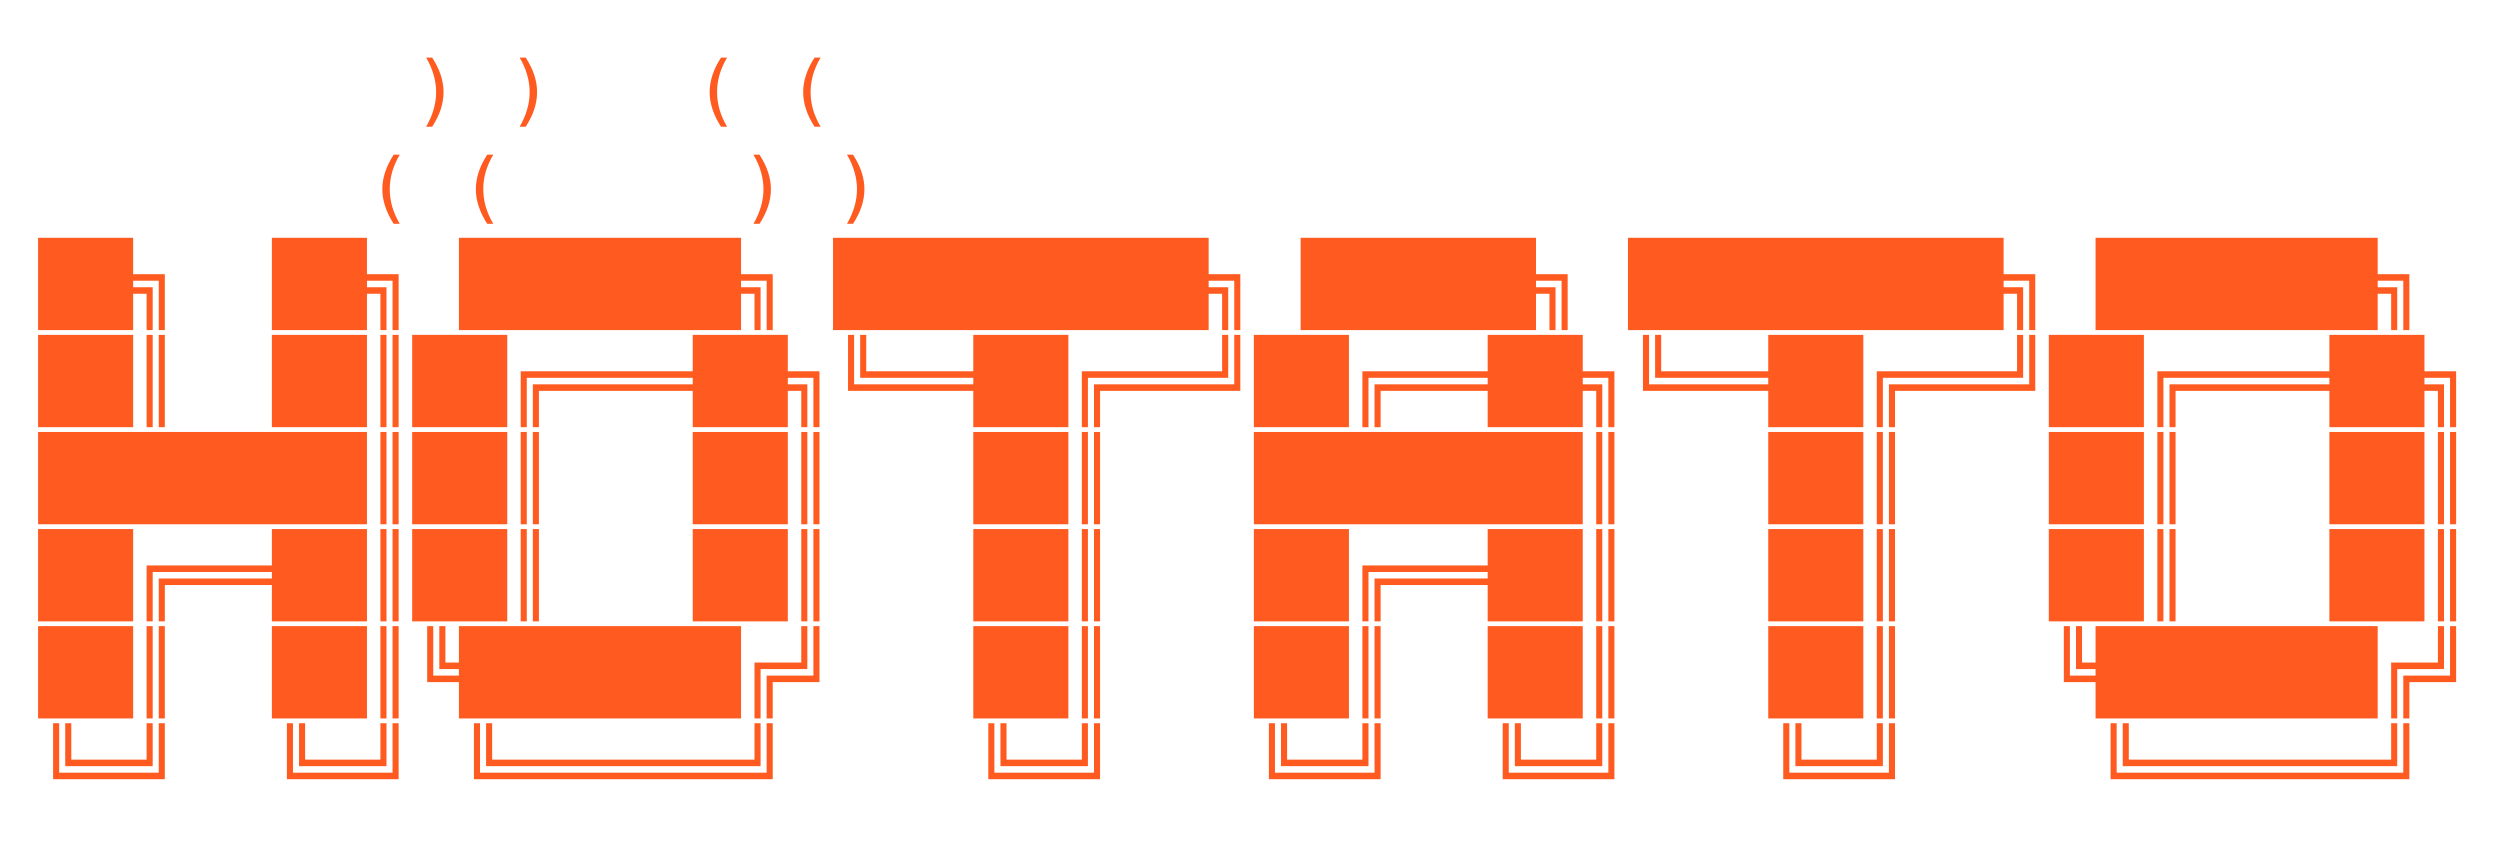
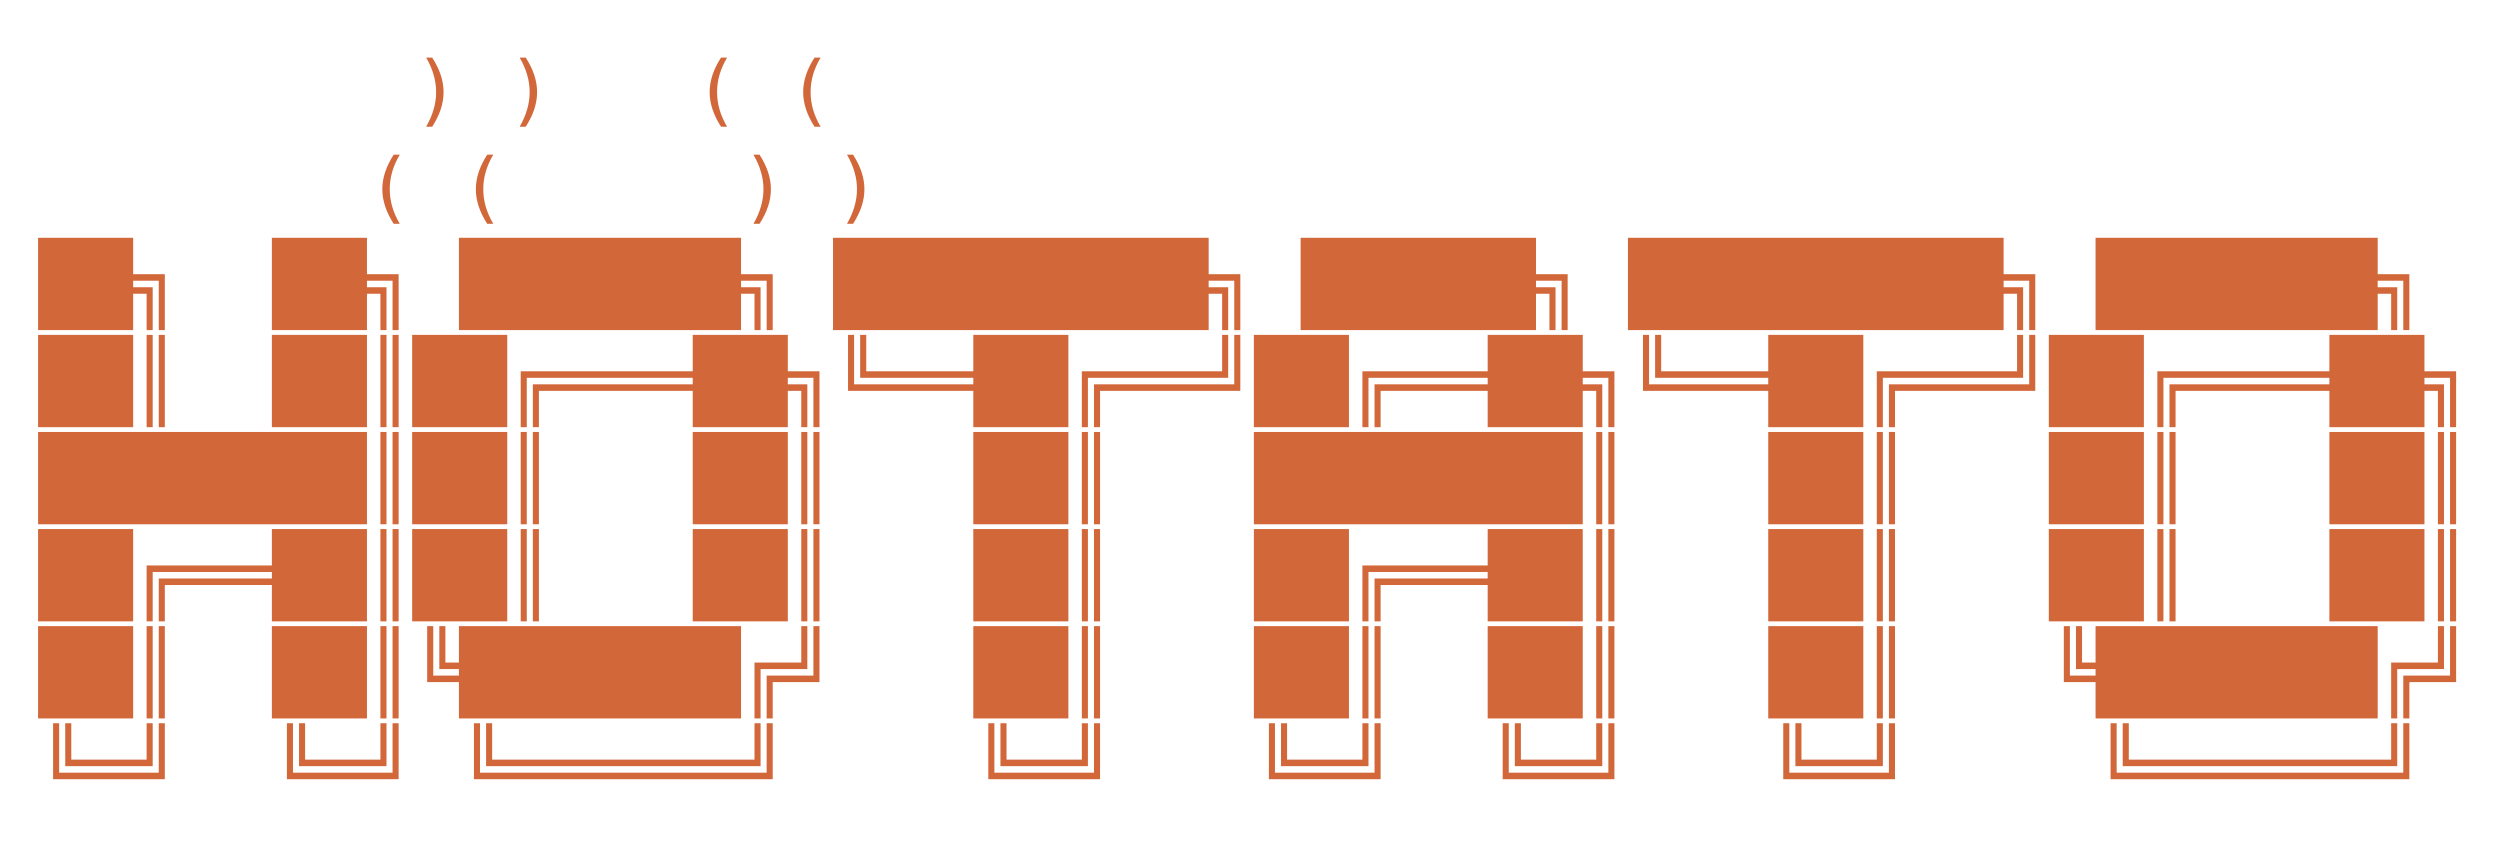
<svg xmlns="http://www.w3.org/2000/svg" viewBox="0 0 515 176" width="515" height="176" role="img" aria-label="hotato">
-   <text x="8" y="24.0" font-family="ui-monospace,'DejaVu Sans Mono',Menlo,Consolas,monospace" font-size="16" fill="#ff5a1f" xml:space="preserve">        ) )   ( (</text>
-   <text x="8" y="44.0" font-family="ui-monospace,'DejaVu Sans Mono',Menlo,Consolas,monospace" font-size="16" fill="#ff5a1f" xml:space="preserve">       ( (     ) )</text>
-   <text x="8" y="64.0" font-family="ui-monospace,'DejaVu Sans Mono',Menlo,Consolas,monospace" font-size="16" fill="#ff5a1f" xml:space="preserve">██╗  ██╗ ██████╗ ████████╗ █████╗ ████████╗ ██████╗ </text>
-   <text x="8" y="84.0" font-family="ui-monospace,'DejaVu Sans Mono',Menlo,Consolas,monospace" font-size="16" fill="#ff5a1f" xml:space="preserve">██║  ██║██╔═══██╗╚══██╔══╝██╔══██╗╚══██╔══╝██╔═══██╗</text>
-   <text x="8" y="104.0" font-family="ui-monospace,'DejaVu Sans Mono',Menlo,Consolas,monospace" font-size="16" fill="#ff5a1f" xml:space="preserve">███████║██║   ██║   ██║   ███████║   ██║   ██║   ██║</text>
-   <text x="8" y="124.0" font-family="ui-monospace,'DejaVu Sans Mono',Menlo,Consolas,monospace" font-size="16" fill="#ff5a1f" xml:space="preserve">██╔══██║██║   ██║   ██║   ██╔══██║   ██║   ██║   ██║</text>
-   <text x="8" y="144.0" font-family="ui-monospace,'DejaVu Sans Mono',Menlo,Consolas,monospace" font-size="16" fill="#ff5a1f" xml:space="preserve">██║  ██║╚██████╔╝   ██║   ██║  ██║   ██║   ╚██████╔╝</text>
-   <text x="8" y="164.0" font-family="ui-monospace,'DejaVu Sans Mono',Menlo,Consolas,monospace" font-size="16" fill="#ff5a1f" xml:space="preserve">╚═╝  ╚═╝ ╚═════╝    ╚═╝   ╚═╝  ╚═╝   ╚═╝    ╚═════╝ </text>
+   <text x="8" y="24.0" font-family="ui-monospace,'DejaVu Sans Mono',Menlo,Consolas,monospace" font-size="16" fill="#d2673a" xml:space="preserve">        ) )   ( (</text>
+   <text x="8" y="44.0" font-family="ui-monospace,'DejaVu Sans Mono',Menlo,Consolas,monospace" font-size="16" fill="#d2673a" xml:space="preserve">       ( (     ) )</text>
+   <text x="8" y="64.0" font-family="ui-monospace,'DejaVu Sans Mono',Menlo,Consolas,monospace" font-size="16" fill="#d2673a" xml:space="preserve">██╗  ██╗ ██████╗ ████████╗ █████╗ ████████╗ ██████╗ </text>
+   <text x="8" y="84.0" font-family="ui-monospace,'DejaVu Sans Mono',Menlo,Consolas,monospace" font-size="16" fill="#d2673a" xml:space="preserve">██║  ██║██╔═══██╗╚══██╔══╝██╔══██╗╚══██╔══╝██╔═══██╗</text>
+   <text x="8" y="104.0" font-family="ui-monospace,'DejaVu Sans Mono',Menlo,Consolas,monospace" font-size="16" fill="#d2673a" xml:space="preserve">███████║██║   ██║   ██║   ███████║   ██║   ██║   ██║</text>
+   <text x="8" y="124.0" font-family="ui-monospace,'DejaVu Sans Mono',Menlo,Consolas,monospace" font-size="16" fill="#d2673a" xml:space="preserve">██╔══██║██║   ██║   ██║   ██╔══██║   ██║   ██║   ██║</text>
+   <text x="8" y="144.0" font-family="ui-monospace,'DejaVu Sans Mono',Menlo,Consolas,monospace" font-size="16" fill="#d2673a" xml:space="preserve">██║  ██║╚██████╔╝   ██║   ██║  ██║   ██║   ╚██████╔╝</text>
+   <text x="8" y="164.0" font-family="ui-monospace,'DejaVu Sans Mono',Menlo,Consolas,monospace" font-size="16" fill="#d2673a" xml:space="preserve">╚═╝  ╚═╝ ╚═════╝    ╚═╝   ╚═╝  ╚═╝   ╚═╝    ╚═════╝ </text>
</svg>
